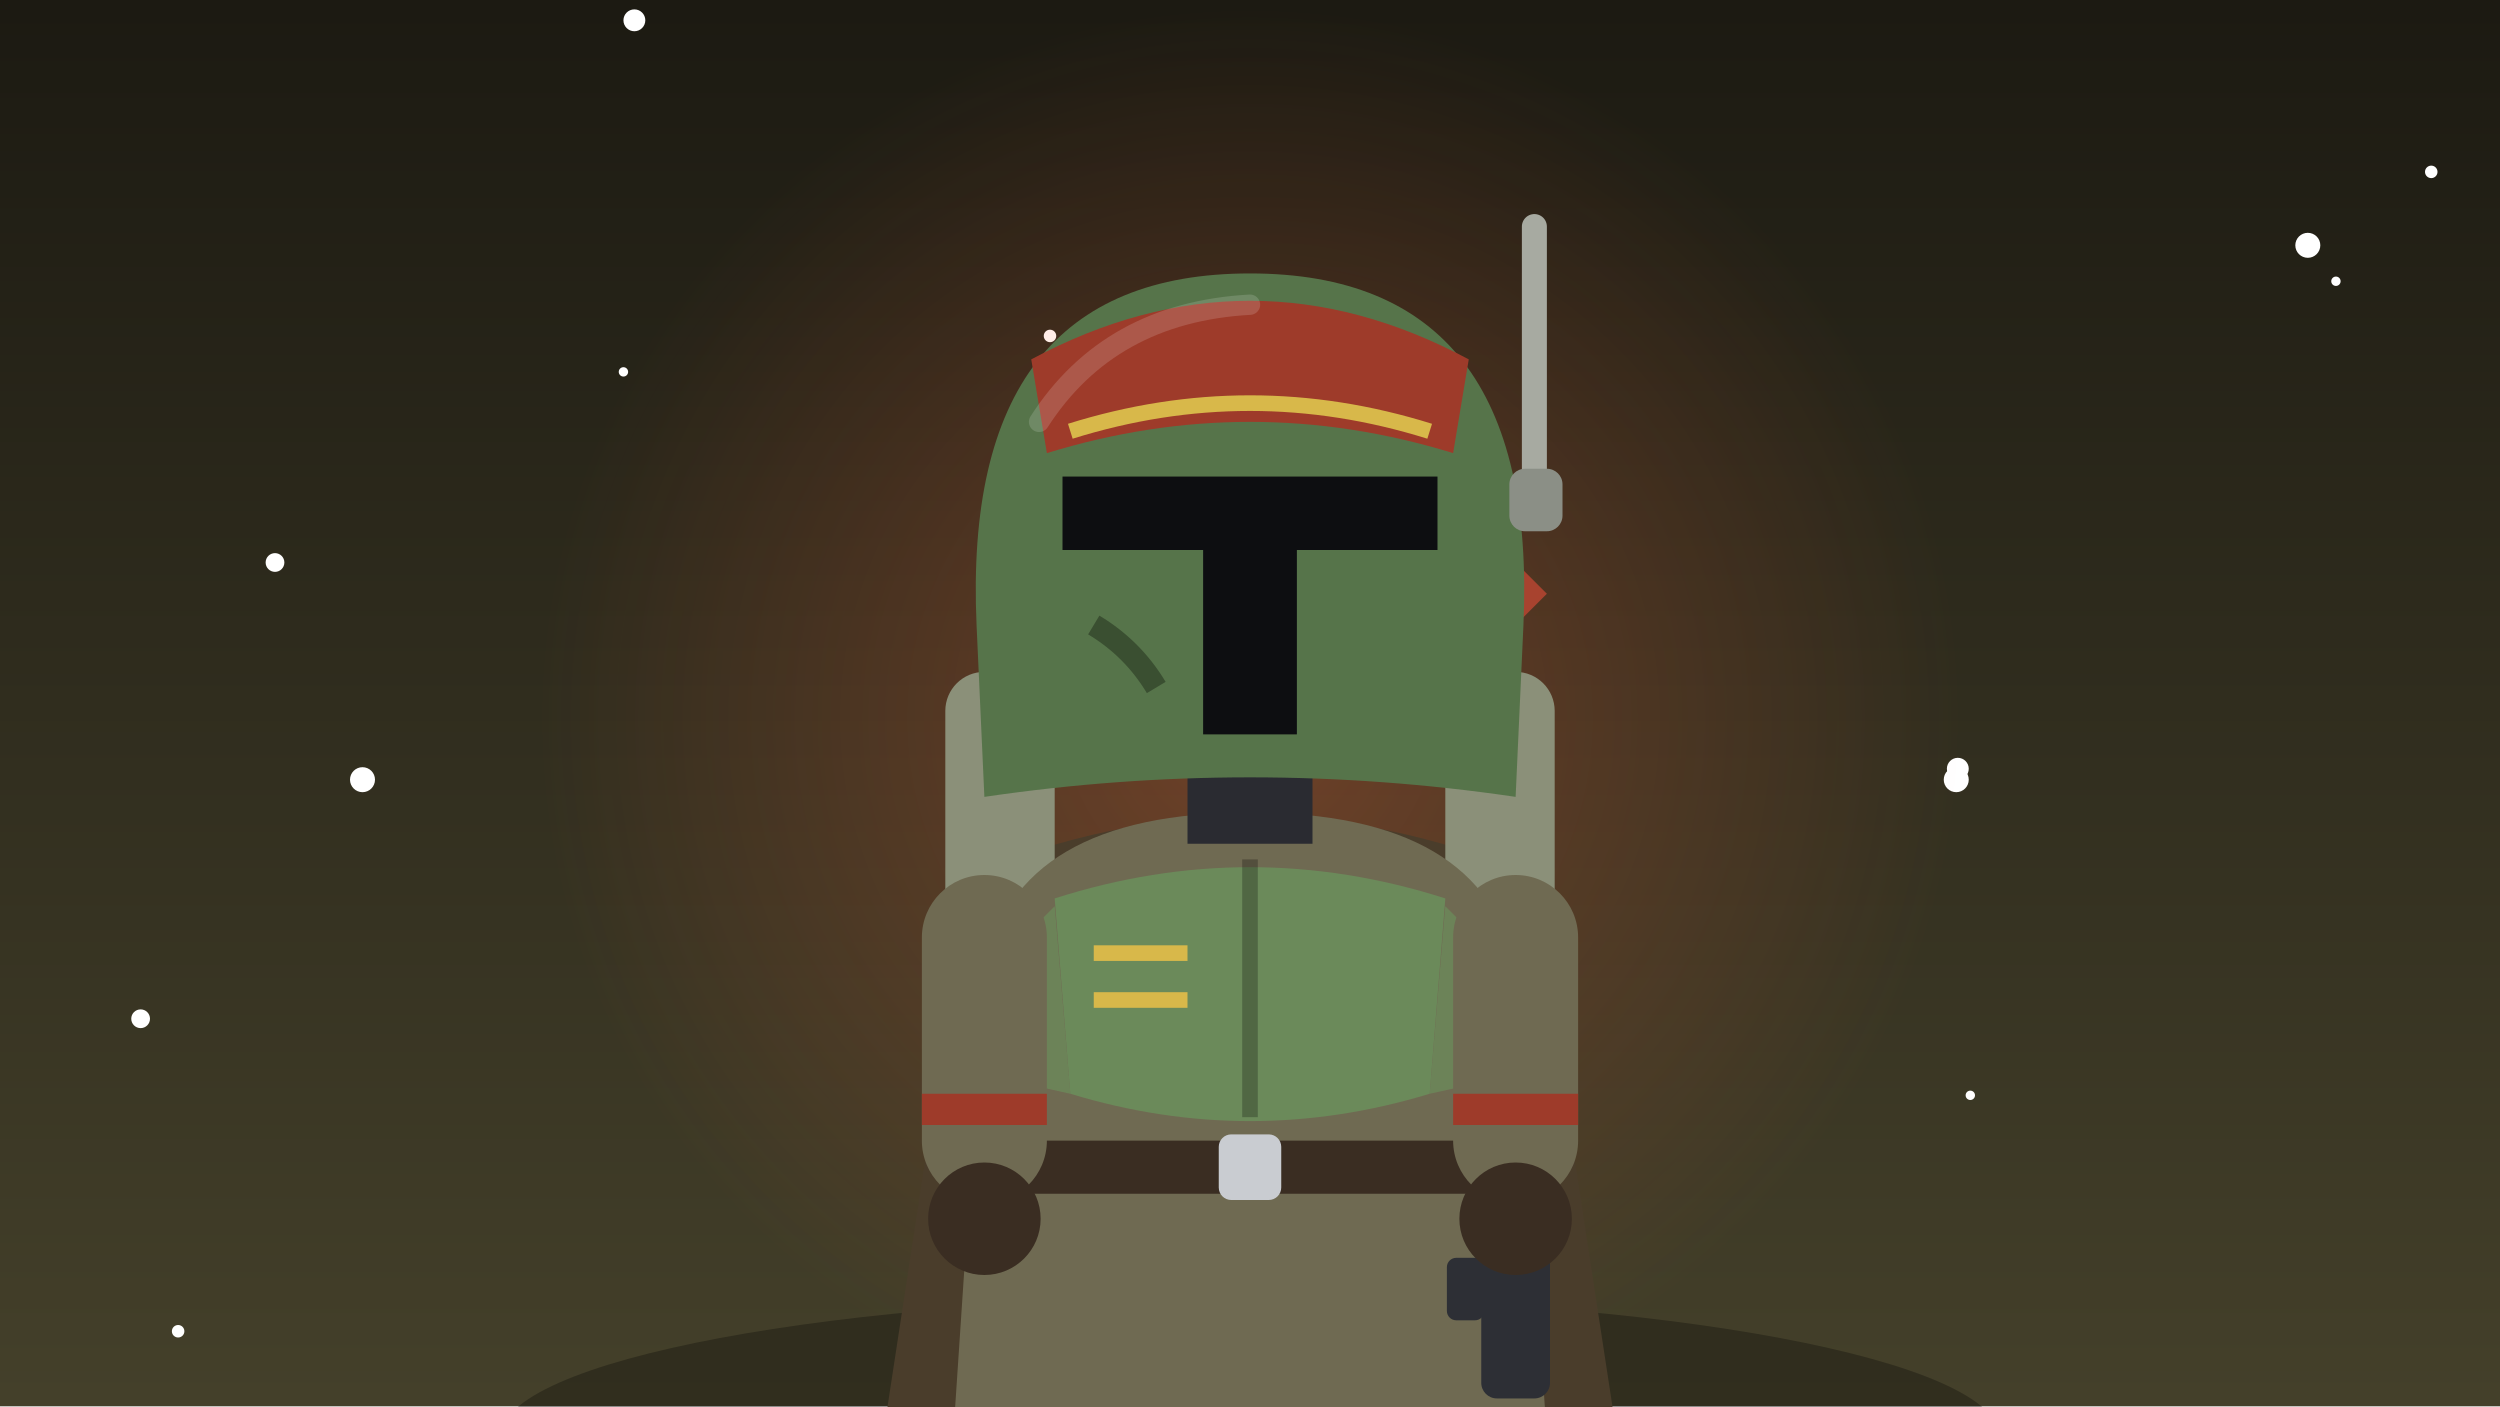
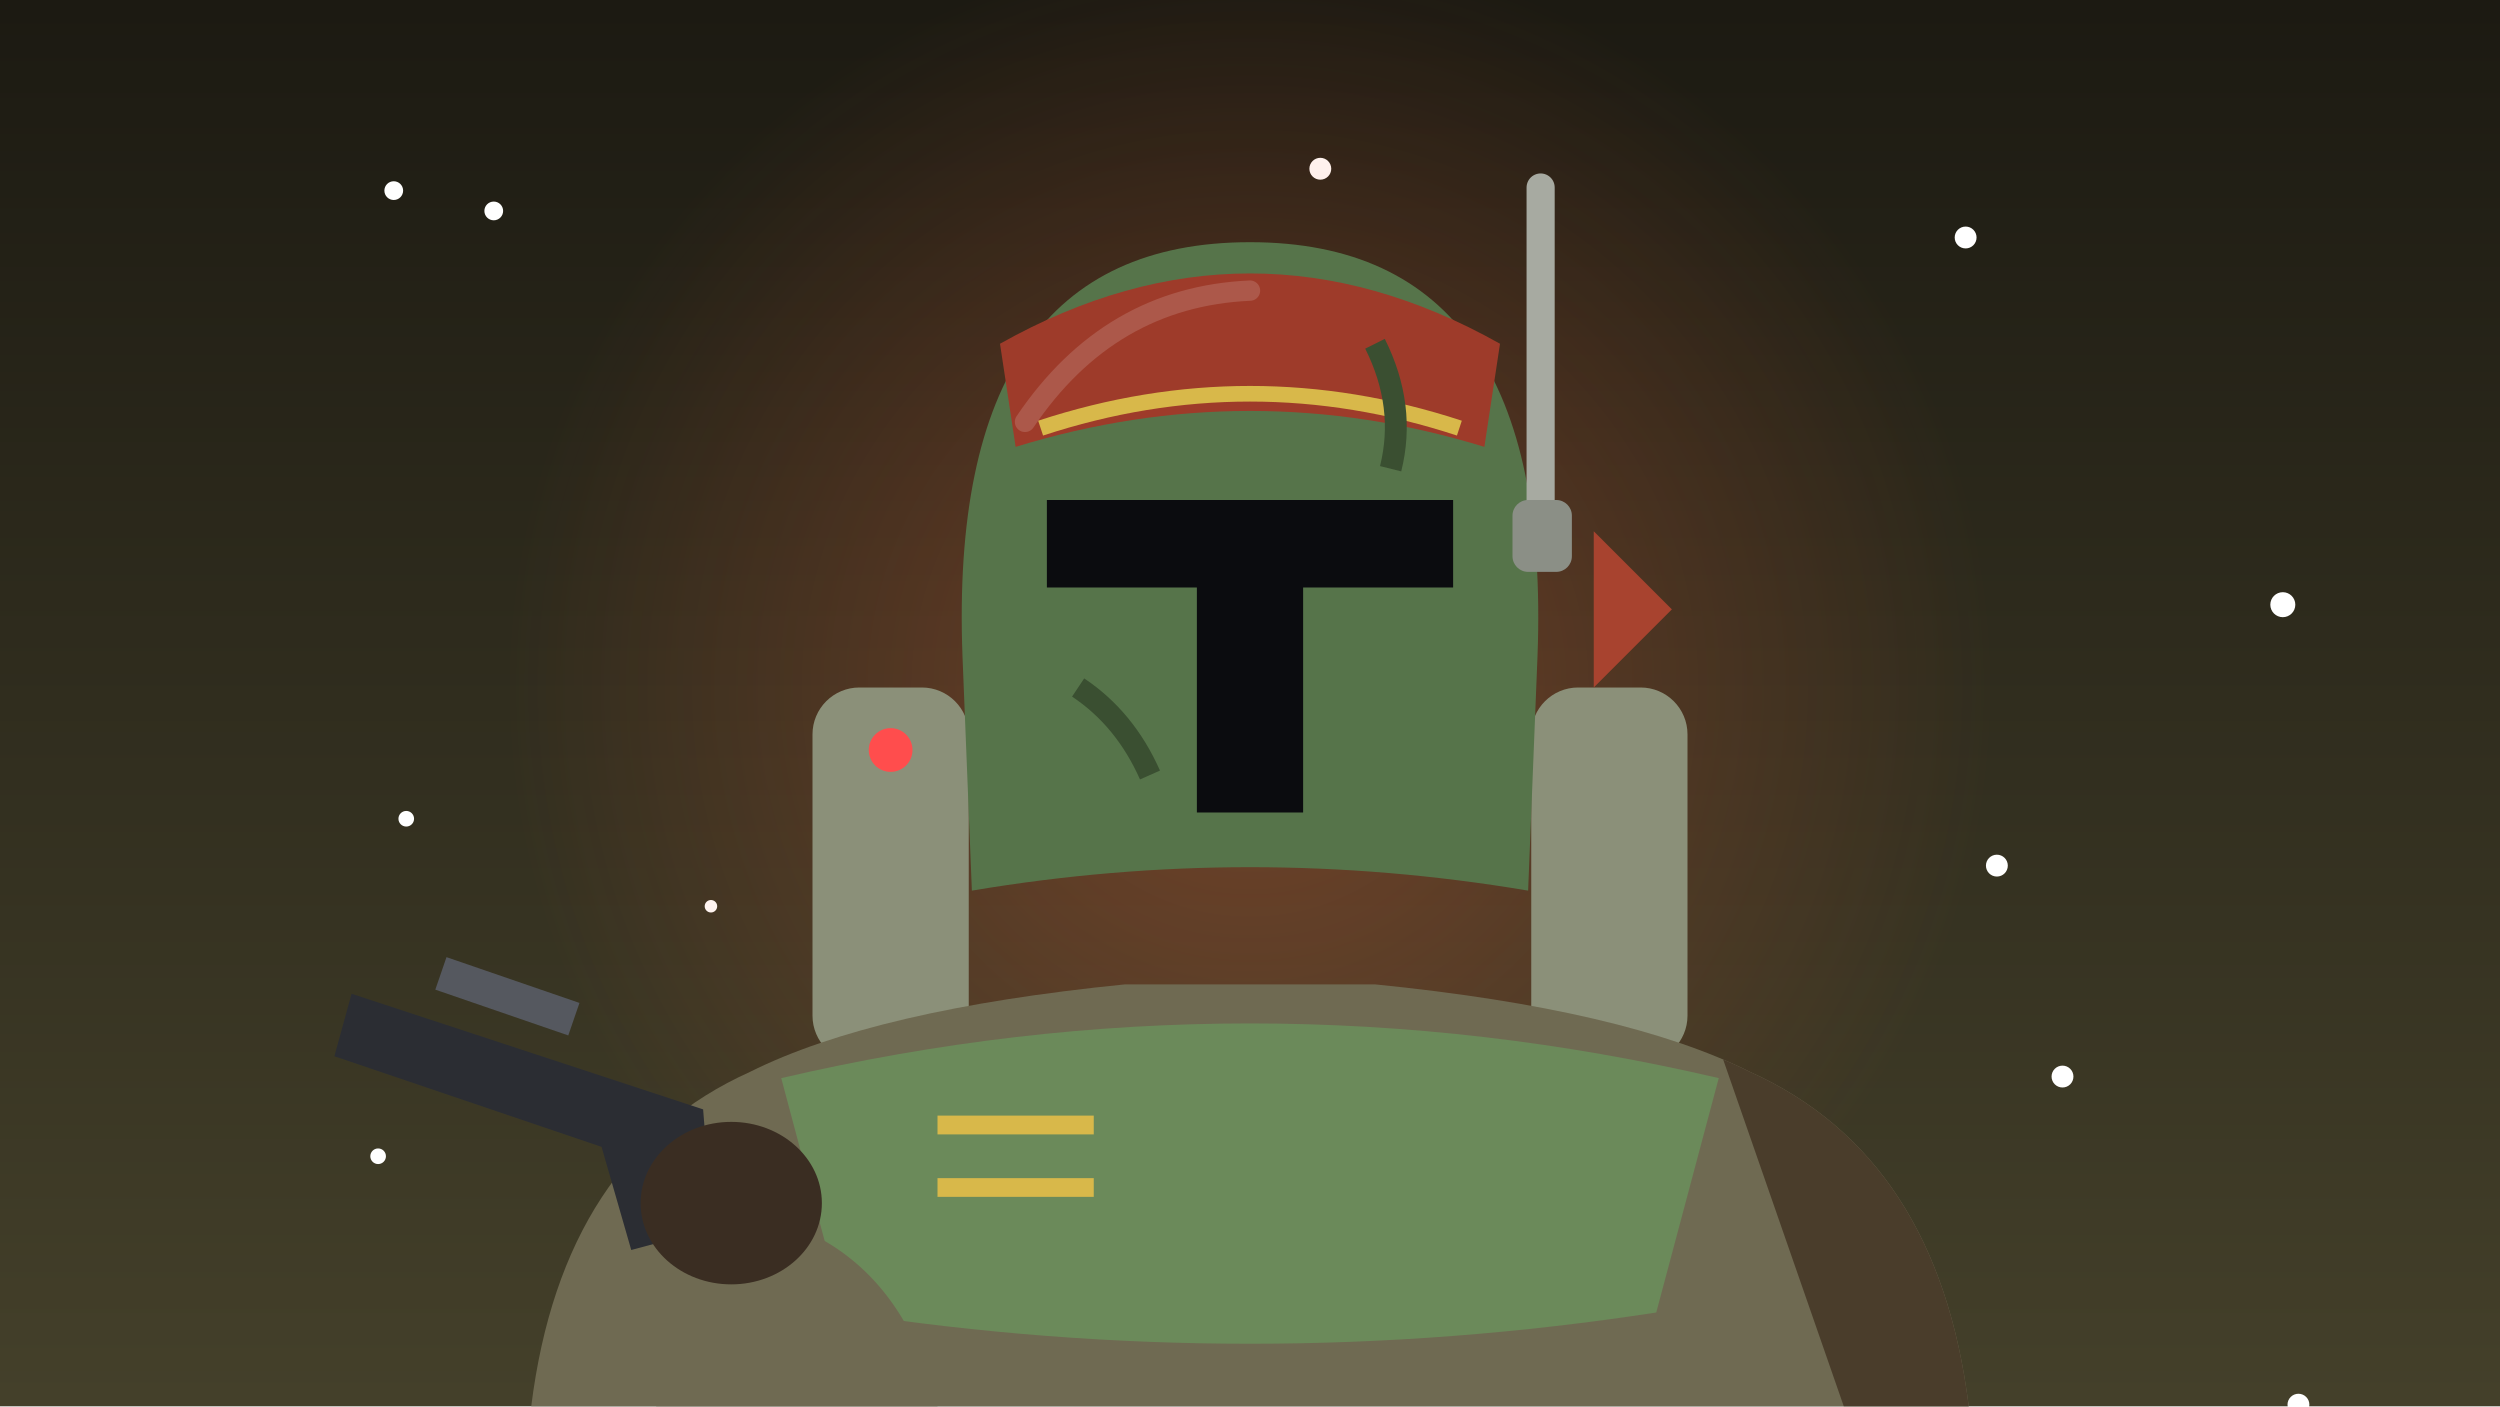
<svg xmlns="http://www.w3.org/2000/svg" viewBox="0 0 160 90" role="img" aria-label="Boba Fett">
  <style>.tw{animation:tw 3.6s ease-in-out infinite}@keyframes tw{50%{opacity:.2}}
.bob{animation:bob 3.4s ease-in-out infinite}@keyframes bob{50%{transform:translateY(-1.3px)}}
.blink{transform-box:fill-box;transform-origin:center;animation:blink 5s infinite}@keyframes blink{0%,93%,100%{transform:scaleY(1)}96%{transform:scaleY(.1)}}
.glow{animation:glow 1.3s ease-in-out infinite}@keyframes glow{50%{opacity:.72}}
.pulse{animation:pulse 4s ease-in-out infinite}@keyframes pulse{50%{opacity:.55}}
- @media (prefers-reduced-motion:reduce){*{animation:none!important}}.ra{transform-origin:97px 57px;animation:g 3.2s ease-in-out infinite;animation-delay:-1.1s}@keyframes g{0%,44%,100%{transform:rotate(-86deg)}50%{transform:rotate(-99deg)}62%{transform:rotate(-86deg)}}.flash{opacity:0;animation:flash 3.2s infinite}@keyframes flash{0%,46%,56%,100%{opacity:0}50%{opacity:1}}.bolt{opacity:0;animation:bolt 3.2s linear infinite}@keyframes bolt{0%,47%{opacity:0;transform:translateY(0)}50%{opacity:1}78%{opacity:0;transform:translateY(70px)}100%{opacity:0;transform:translateY(70px)}}.la{transform-origin:63px 58px;animation:la 3.6s ease-in-out infinite}@keyframes la{50%{transform:rotate(5deg)}}.glint{opacity:.15;animation:glint 4s ease-in-out infinite}@keyframes glint{50%{opacity:.75}}.cape{transform-origin:80px 54px;animation:cape 4s ease-in-out infinite}@keyframes cape{50%{transform:skewX(-3deg)}}.led{animation:led 1.4s steps(1) infinite}@keyframes led{50%{opacity:.2}}</style>
+ @media (prefers-reduced-motion:reduce){*{animation:none!important}}.breath{animation:breath 4s ease-in-out infinite}@keyframes breath{50%{transform:translateY(-.9px)}}
+ .head{transform-origin:80px 62px;animation:tilt 6.5s ease-in-out infinite}@keyframes tilt{0%,100%{transform:rotate(-1.6deg)}50%{transform:rotate(1.8deg)}}
+ .look{animation:look 7s ease-in-out infinite}@keyframes look{0%,38%,100%{transform:translateX(0)}48%,66%{transform:translateX(.9px)}76%,88%{transform:translateX(-.8px)}}
+ .blinkP{transform-origin:80px 40px;animation:blinkP 5.5s infinite}@keyframes blinkP{0%,94%,100%{transform:scaleY(1)}97%{transform:scaleY(.08)}}
+ .hum{animation:hum 1.4s ease-in-out infinite}@keyframes hum{50%{opacity:.72}}
+ .swing{transform-origin:113px 78px;animation:swing 5.2s ease-in-out infinite}@keyframes swing{0%,58%,100%{transform:rotate(0)}68%{transform:rotate(-16deg)}78%{transform:rotate(7deg)}88%{transform:rotate(0)}}
+ .recoil{transform-origin:47px 77px;animation:recoil 3.2s ease-in-out infinite}@keyframes recoil{0%,44%,62%,100%{transform:rotate(0)}50%{transform:rotate(-7deg)}}
+ .muzzle{opacity:0;animation:muzzle 3.2s infinite}@keyframes muzzle{0%,46%,56%,100%{opacity:0}50%{opacity:1}}
+ .boltP{opacity:0;animation:boltP 3.2s linear infinite}@keyframes boltP{0%,47%{opacity:0;transform:translate(0,0)}50%{opacity:1}78%{opacity:0;transform:translate(-62px,-26px)}100%{opacity:0}}
+ .zapP{animation:zapP 1.5s steps(1) infinite}.z2{animation-delay:-.5s}@keyframes zapP{0%,45%,100%{opacity:0}10%,30%{opacity:1}20%{opacity:.35}}
+ .ripP{transform-box:fill-box;transform-origin:center;animation:ripP 2.2s ease-out infinite}.r2{animation-delay:-1.1s}@keyframes ripP{from{transform:scale(.4);opacity:.9}to{transform:scale(3);opacity:0}}
+ .wave{transform-origin:44px 84px;animation:wave 2.6s ease-in-out infinite}@keyframes wave{0%,100%{transform:rotate(0)}25%{transform:rotate(-12deg)}50%{transform:rotate(4deg)}75%{transform:rotate(-10deg)}}
+ .capeP{transform-origin:80px 66px;animation:capeP 5s ease-in-out infinite}@keyframes capeP{50%{transform:skewX(-2deg)}}
+ .roarP{transform-box:fill-box;transform-origin:center top;animation:roarP 4.2s ease-in-out infinite}@keyframes roarP{0%,58%,100%{transform:scaleY(.25)}68%,84%{transform:scaleY(1)}}
+ .earL{transform-origin:67px 42px;animation:earL 3.4s ease-in-out infinite}@keyframes earL{50%{transform:rotate(5deg)}}
+ .earR{transform-origin:93px 42px;animation:earR 3.4s ease-in-out infinite}@keyframes earR{50%{transform:rotate(-5deg)}}
+ .glintP{opacity:.15;animation:glintP 4.5s ease-in-out infinite}@keyframes glintP{50%{opacity:.8}}
+ .led{animation:led 1.4s steps(1) infinite}@keyframes led{50%{opacity:.2}}
+ .evil{animation:evil 2.4s ease-in-out infinite}@keyframes evil{50%{opacity:.4}}
+ .sway{transform-origin:80px 20px;animation:sway 6s ease-in-out infinite}@keyframes sway{50%{transform:rotate(1.2deg)}}</style>
  <defs>
    <linearGradient id="bg" x1="0" y1="0" x2="0" y2="1">
      <stop offset="0" stop-color="#1c1a12" />
      <stop offset="1" stop-color="#44402a" />
    </linearGradient>
    <radialGradient id="halo" cx=".5" cy=".5" r=".5">
-       <stop offset="0" stop-color="#ff6a3d" stop-opacity=".3" />
+       <stop offset="0" stop-color="#ff6a3d" stop-opacity=".32" />
      <stop offset="1" stop-color="#ff6a3d" stop-opacity="0" />
    </radialGradient>
+     <linearGradient id="fshade" x1="0" y1="0" x2="1" y2="0">
+       <stop offset=".5" stop-color="#000" stop-opacity="0" />
+       <stop offset="1" stop-color="#000" stop-opacity=".2" />
+     </linearGradient>
  </defs>
  <rect width="160" height="90" fill="url(#bg)" />
-   <circle class="tw" cx="9" cy="65.2" r="0.6" fill="#fff" style="animation-delay:-3.8s" />
-   <circle class="tw" cx="17.6" cy="36" r="0.6" fill="#fff" style="animation-delay:-3s" />
-   <circle class="tw" cx="89" cy="73.9" r="0.4" fill="#fff" style="animation-delay:-3.3s" />
-   <circle class="tw" cx="126.1" cy="70.1" r="0.3" fill="#fff" style="animation-delay:-2.2s" />
-   <circle class="tw" cx="67.2" cy="21.5" r="0.4" fill="#fff" style="animation-delay:-0.5s" />
-   <circle class="tw" cx="149.5" cy="18" r="0.3" fill="#fff" style="animation-delay:-1s" />
-   <circle class="tw" cx="155.6" cy="11" r="0.4" fill="#fff" style="animation-delay:-0.8s" />
-   <circle class="tw" cx="82.5" cy="76.6" r="0.3" fill="#fff" style="animation-delay:-1.6s" />
-   <circle class="tw" cx="40.6" cy="1.3" r="0.7" fill="#fff" style="animation-delay:-0.8s" />
-   <circle class="tw" cx="11.4" cy="85.2" r="0.4" fill="#fff" style="animation-delay:-0.9s" />
-   <circle class="tw" cx="39.9" cy="23.8" r="0.3" fill="#fff" style="animation-delay:-2.6s" />
-   <circle class="tw" cx="71.2" cy="44.3" r="0.5" fill="#fff" style="animation-delay:-1.3s" />
-   <circle class="tw" cx="125.2" cy="49.9" r="0.8" fill="#fff" style="animation-delay:-3.9s" />
-   <circle class="tw" cx="125.3" cy="49.2" r="0.7" fill="#fff" style="animation-delay:-3.2s" />
-   <circle class="tw" cx="147.7" cy="15.7" r="0.8" fill="#fff" style="animation-delay:-0.1s" />
-   <circle class="tw" cx="23.2" cy="49.9" r="0.8" fill="#fff" style="animation-delay:-3.5s" />
-   <circle class="pulse" cx="80" cy="46" r="46" fill="url(#halo)" />
-   <ellipse cx="80" cy="92" rx="48" ry="9" fill="#000" opacity=".28" />
-   <g class="bob">
-     <path class="cape" d="M56.5 92 L62 56 Q80 48.5 98 56 L103.5 92Z" fill="#4a3d2b" />
-     <rect x="60.5" y="43" width="7" height="17" rx="2.5" fill="#8b9079" />
-     <rect x="92.5" y="43" width="7" height="17" rx="2.5" fill="#8b9079" />
-     <circle class="led" cx="64" cy="46" r="1.2" fill="#ff4d4d" />
-     <path d="M96 41 L96 35 L99 38Z" fill="#a8432f" />
-     <path d="M61 92 L63 62 Q65 52 80 52 Q95 52 97 62 L99 92Z" fill="#6f6a52" />
-     <path d="M67.5 57.5 Q80 53.5 92.5 57.5 L91.5 70 Q80 73.5 68.5 70Z" fill="#6b8a5a" />
-     <path d="M80 55 V71.5" stroke="rgba(0,0,0,.25)" stroke-width="1" />
-     <path d="M63.5 62 L67.5 58 L68.5 70 L64 69Z M96.5 62 L92.5 58 L91.5 70 L96 69Z" fill="#6b8a5a" opacity=".8" />
-     <path d="M70 61 H76 M70 64 H76" stroke="#d8b84a" stroke-width="1" />
-     <rect x="62.5" y="73" width="35" height="3.4" fill="#3a2d22" />
-     <rect x="78" y="72.6" width="4" height="4.2" rx=".8" fill="#c9ccd1" />
-     <g class="la">
-       <rect x="59" y="56" width="8" height="21" rx="4" fill="#6f6a52" />
-       <rect x="59" y="70" width="8" height="2" fill="#9e3b2a" />
-       <circle cx="63" cy="78" r="3.6" fill="#3a2d22" />
+   <circle class="tw" cx="132" cy="68.9" r="0.7" fill="#fff" style="animation-delay:-2.1s" />
+   <circle class="tw" cx="147.1" cy="89.9" r="0.7" fill="#fff" style="animation-delay:-3.2s" />
+   <circle class="tw" cx="114.2" cy="75.4" r="0.6" fill="#fff" style="animation-delay:-2.5s" />
+   <circle class="tw" cx="125.8" cy="15.2" r="0.7" fill="#fff" style="animation-delay:-2.9s" />
+   <circle class="tw" cx="24.2" cy="74" r="0.5" fill="#fff" style="animation-delay:-3s" />
+   <circle class="tw" cx="26" cy="52.4" r="0.5" fill="#fff" style="animation-delay:-1.9s" />
+   <circle class="tw" cx="75.2" cy="74.1" r="0.7" fill="#fff" style="animation-delay:-3.3s" />
+   <circle class="tw" cx="74.4" cy="43.3" r="0.4" fill="#fff" style="animation-delay:-1.1s" />
+   <circle class="tw" cx="89.8" cy="79.7" r="0.3" fill="#fff" style="animation-delay:-1.9s" />
+   <circle class="tw" cx="45.5" cy="58" r="0.4" fill="#fff" style="animation-delay:-3.8s" />
+   <circle class="tw" cx="84.5" cy="10.8" r="0.7" fill="#fff" style="animation-delay:-1.7s" />
+   <circle class="tw" cx="95.3" cy="83.7" r="0.3" fill="#fff" style="animation-delay:-3.3s" />
+   <circle class="tw" cx="146.1" cy="38.7" r="0.8" fill="#fff" style="animation-delay:-1.7s" />
+   <circle class="tw" cx="127.8" cy="55.4" r="0.7" fill="#fff" style="animation-delay:-1.6s" />
+   <circle class="tw" cx="88.8" cy="44.6" r="0.5" fill="#fff" style="animation-delay:-1.8s" />
+   <circle class="tw" cx="31.6" cy="13.5" r="0.6" fill="#fff" style="animation-delay:-1.7s" />
+   <circle class="tw" cx="74.4" cy="86" r="0.5" fill="#fff" style="animation-delay:-1.1s" />
+   <circle class="tw" cx="25.2" cy="12.2" r="0.6" fill="#fff" style="animation-delay:-0.9s" />
+   <circle class="pulse" cx="80" cy="44" r="48" fill="url(#halo)" />
+   <g class="breath">
+     <rect x="52" y="44" width="10" height="24" rx="3" fill="#8b9079" />
+     <rect x="98" y="44" width="10" height="24" rx="3" fill="#8b9079" />
+     <path d="M102 44 L102 34 L107 39Z" fill="#a8432f" />
+     <circle class="led" cx="57" cy="48" r="1.4" fill="#ff4d4d" />
+     <clipPath id="torsoClip">
+       <path d="M34 90 Q36 74 48 68.6 Q56 64.6 72 63 L88 63 Q104 64.6 112 68.6 Q124 74 126 90Z" />
+     </clipPath>
+     <g clip-path="url(#torsoClip)">
+       <path d="M34 90 Q36 74 48 68.6 Q56 64.6 72 63 L88 63 Q104 64.6 112 68.6 Q124 74 126 90Z" fill="#6f6a52" />
+       <path d="M50 69 Q80 62 110 69 L106 84 Q80 88 54 84Z" fill="#6b8a5a" />
+       <path d="M60 72 H70 M60 76 H70" stroke="#d8b84a" stroke-width="1.2" />
+       <path d="M110 67 Q126 70 134 90 L118 90Z" fill="#4a3d2b" />
    </g>
-     <rect x="76" y="46" width="8" height="8" fill="#2a2b31" />
-     <path d="M62.5 40 Q61.5 17.5 80 17.5 Q98.5 17.5 97.5 40 L97 51 Q80 48.5 63 51Z" fill="#56744a" />
-     <path d="M66 23 Q80 15.5 94 23 L93 29 Q80 25 67 29Z" fill="#9e3b2a" />
-     <path d="M68.5 27.6 Q80 24 91.5 27.6" stroke="#d8b84a" stroke-width="1" fill="none" />
-     <path d="M68 30.5 H92 V35.2 H83 V47 H77 V35.2 H68Z" fill="#0d0e11" />
-     <path d="M70 40 Q72.5 41.5 74 44" stroke="#3a4f31" stroke-width="1.4" fill="none" />
-     <path d="M98.2 31.5 V14.5" stroke="#a7aaa1" stroke-width="1.6" stroke-linecap="round" />
-     <rect x="96.6" y="30" width="3.4" height="4" rx="1" fill="#8b8f86" />
-     <path class="glint" d="M66.5 27 Q71 20 80 19.5" stroke="#fff" stroke-width="1.3" fill="none" stroke-linecap="round" />
-     <g class="ra">
-       <rect x="93" y="56" width="8" height="21" rx="4" fill="#6f6a52" />
-       <rect x="93" y="70" width="8" height="2" fill="#9e3b2a" />
-       <rect x="94.8" y="78" width="4.4" height="11.5" rx="1" fill="#2d2f35" />
-       <rect x="92.6" y="80.5" width="2.4" height="4" rx=".6" fill="#2d2f35" />
-       <g class="flash">
-         <circle cx="97" cy="92.5" r="3.2" fill="#ffd34d" />
-         <circle cx="97" cy="92.5" r="1.5" fill="#fff" />
+     <g class="head">
+       <path d="M61.6 42 Q60.6 15.5 80 15.5 Q99.4 15.5 98.4 42 L97.8 57 Q80 54 62.2 57Z" fill="#56744a" />
+       <path d="M64 22 Q80 13 96 22 L95 28.6 Q80 24 65 28.6Z" fill="#9e3b2a" />
+       <path d="M66.6 27.4 Q80 23 93.4 27.4" stroke="#d8b84a" stroke-width="1" fill="none" />
+       <path d="M67 32 H93 V37.6 H83.4 V52 H76.6 V37.6 H67Z" fill="#0b0c0f" />
+       <path d="M69 44 Q72 46 73.6 49.6 M88 22 Q90 26 89 30" stroke="#3a4f31" stroke-width="1.4" fill="none" />
+       <path d="M98.6 34 V12" stroke="#a7aaa1" stroke-width="1.8" stroke-linecap="round" />
+       <rect x="96.8" y="32" width="3.8" height="4.6" rx="1" fill="#8b8f86" />
+       <path class="glintP" d="M65.6 27 Q71 19 80 18.6" stroke="#fff" stroke-width="1.3" fill="none" stroke-linecap="round" />
+     </g>
+     <path d="M60 90 Q58 82 52 79 L41 80.5 Q40.5 86 42 90Z" fill="#6f6a52" />
+     <g class="recoil">
+       <path d="M45 71 L22.5 63.6 L21.4 67.6 L38.5 73.4 L40.4 80 L45.6 78.6Z" fill="#2b2d33" />
+       <rect x="28" y="62.5" width="9" height="2.2" fill="#55585f" transform="rotate(19 32 63.6)" />
+       <ellipse cx="46.8" cy="77" rx="5.8" ry="5.2" fill="#3a2d22" />
+       <g class="muzzle">
+         <circle cx="20.5" cy="65.4" r="4.2" fill="#ffd34d" />
+         <circle cx="20.5" cy="65.4" r="2" fill="#fff" />
      </g>
-       <line class="bolt" x1="97" y1="95" x2="97" y2="104" stroke="#ff4545" stroke-width="1.8" stroke-linecap="round" />
-       <circle cx="97" cy="78" r="3.6" fill="#3a2d22" />
+       <line class="boltP" x1="16" y1="63.6" x2="7" y2="60" stroke="#ff4040" stroke-width="2.4" stroke-linecap="round" />
    </g>
  </g>
</svg>
